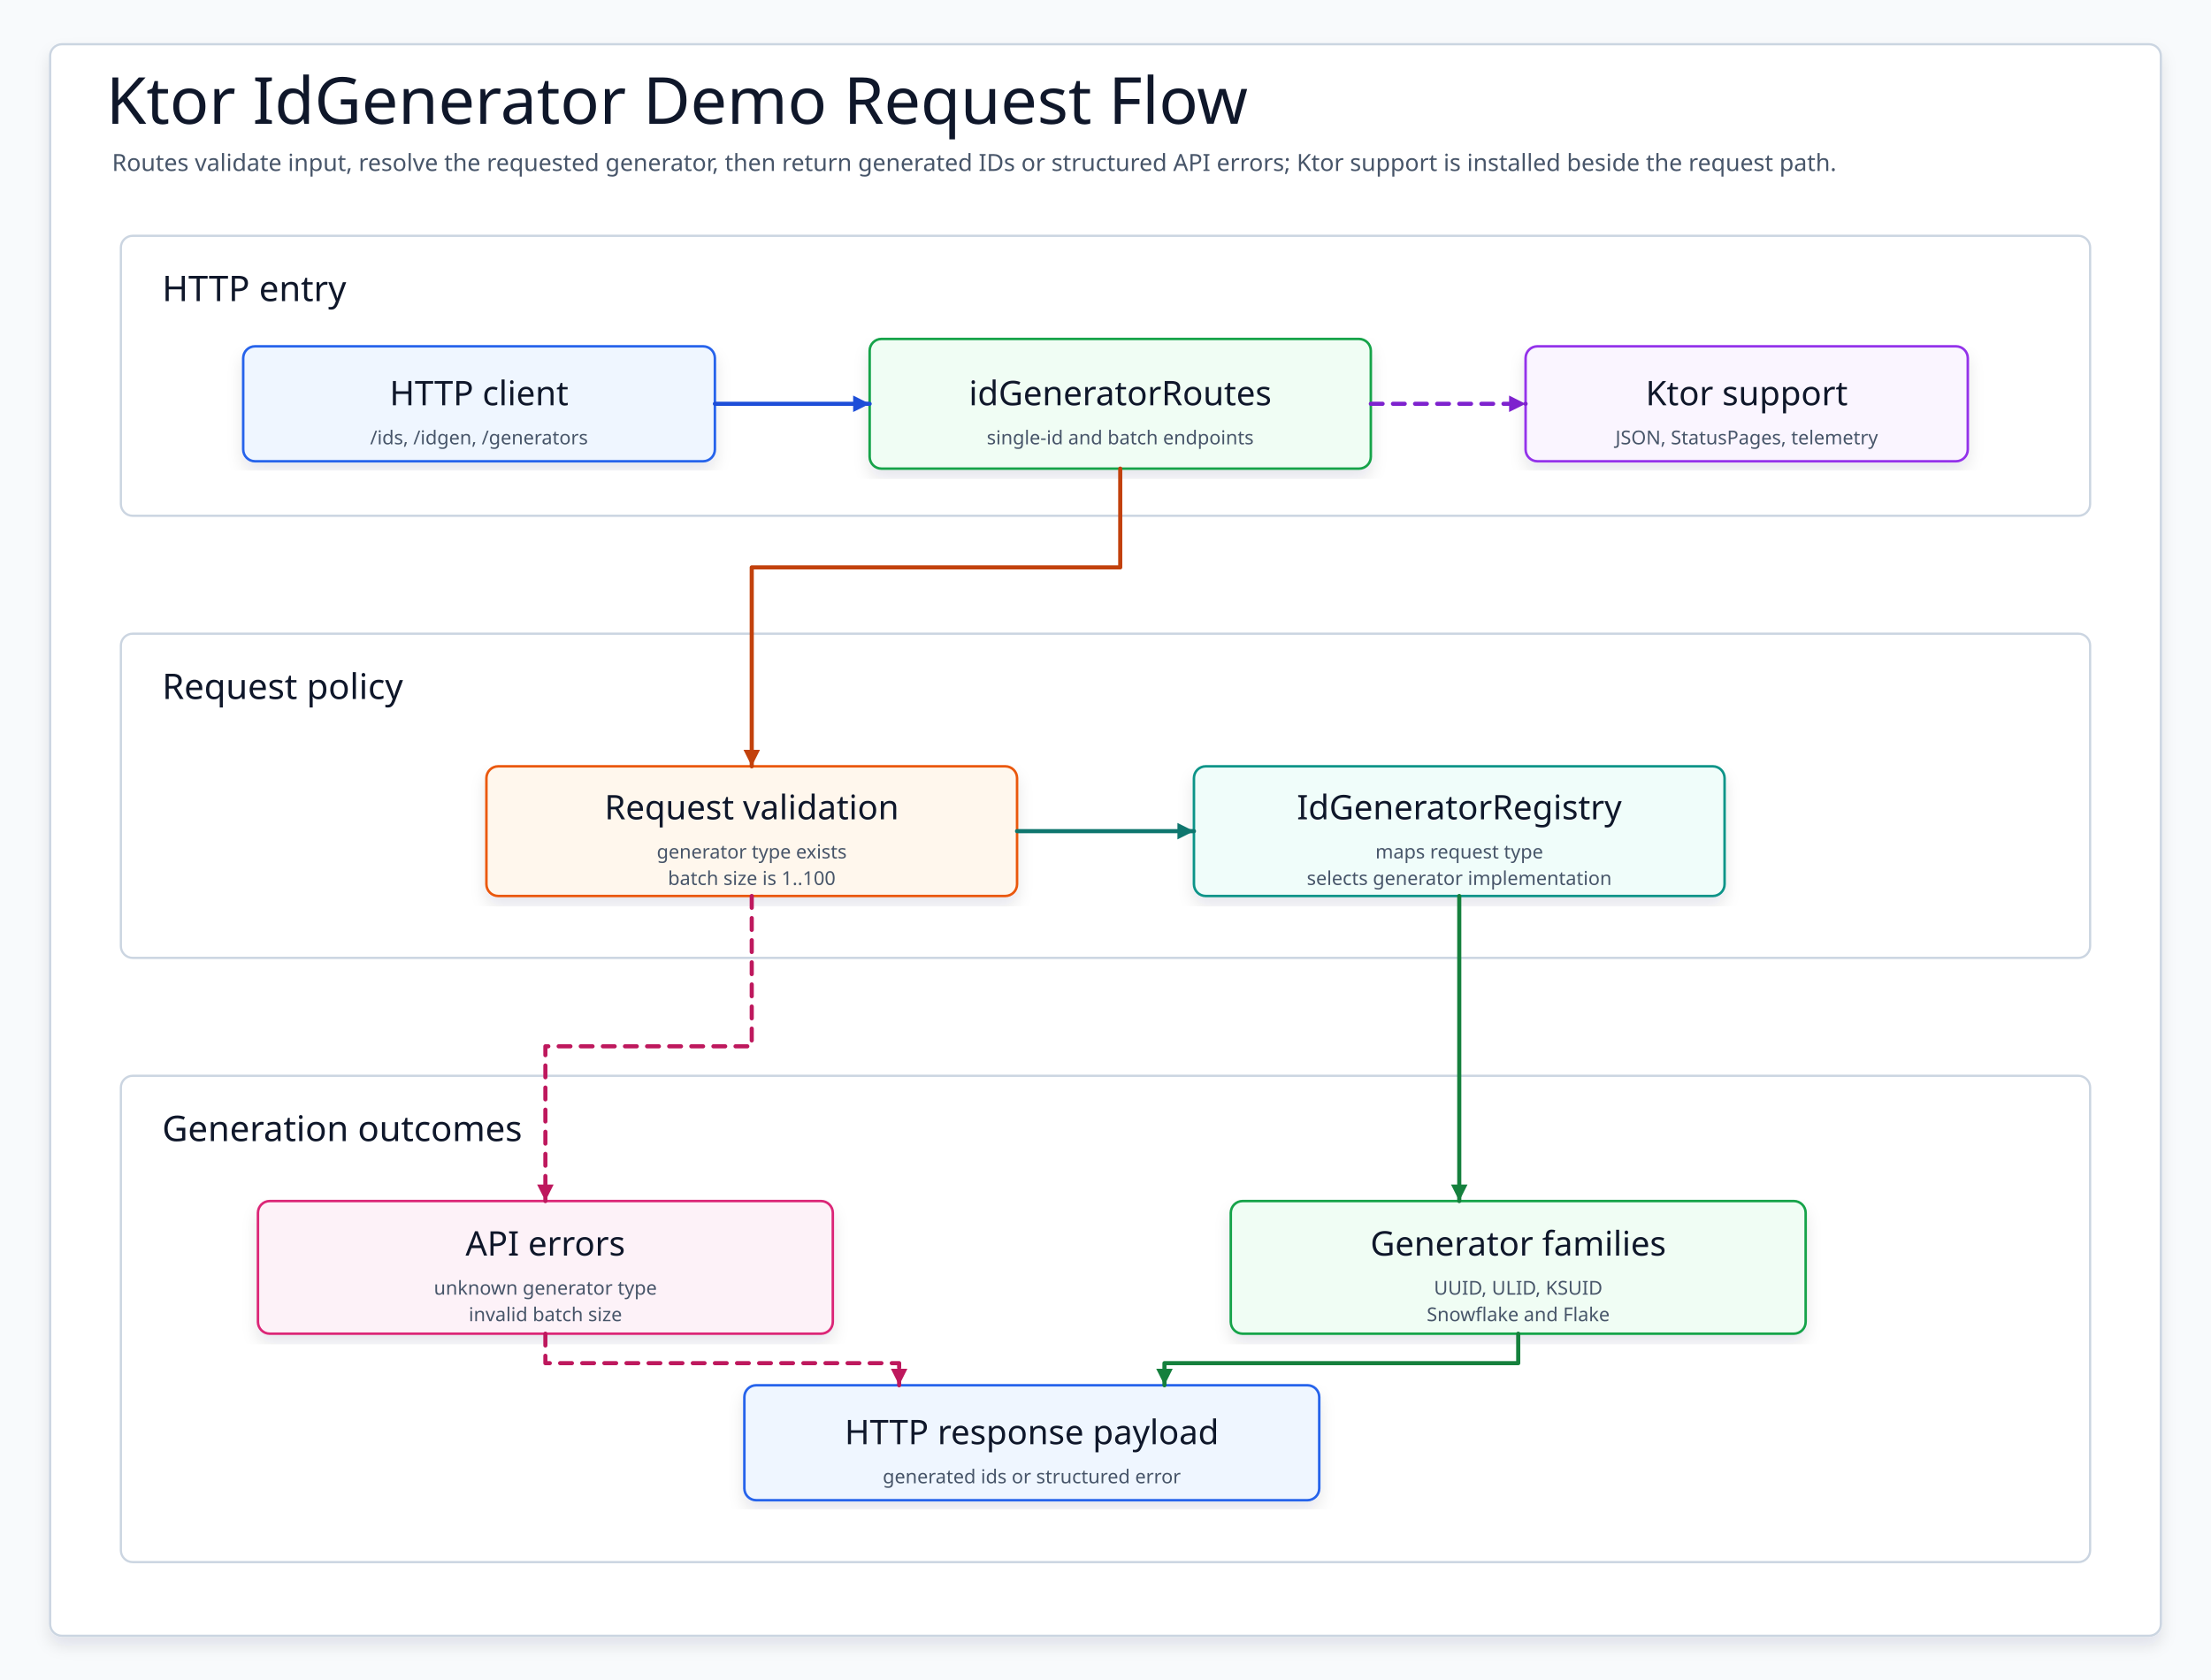
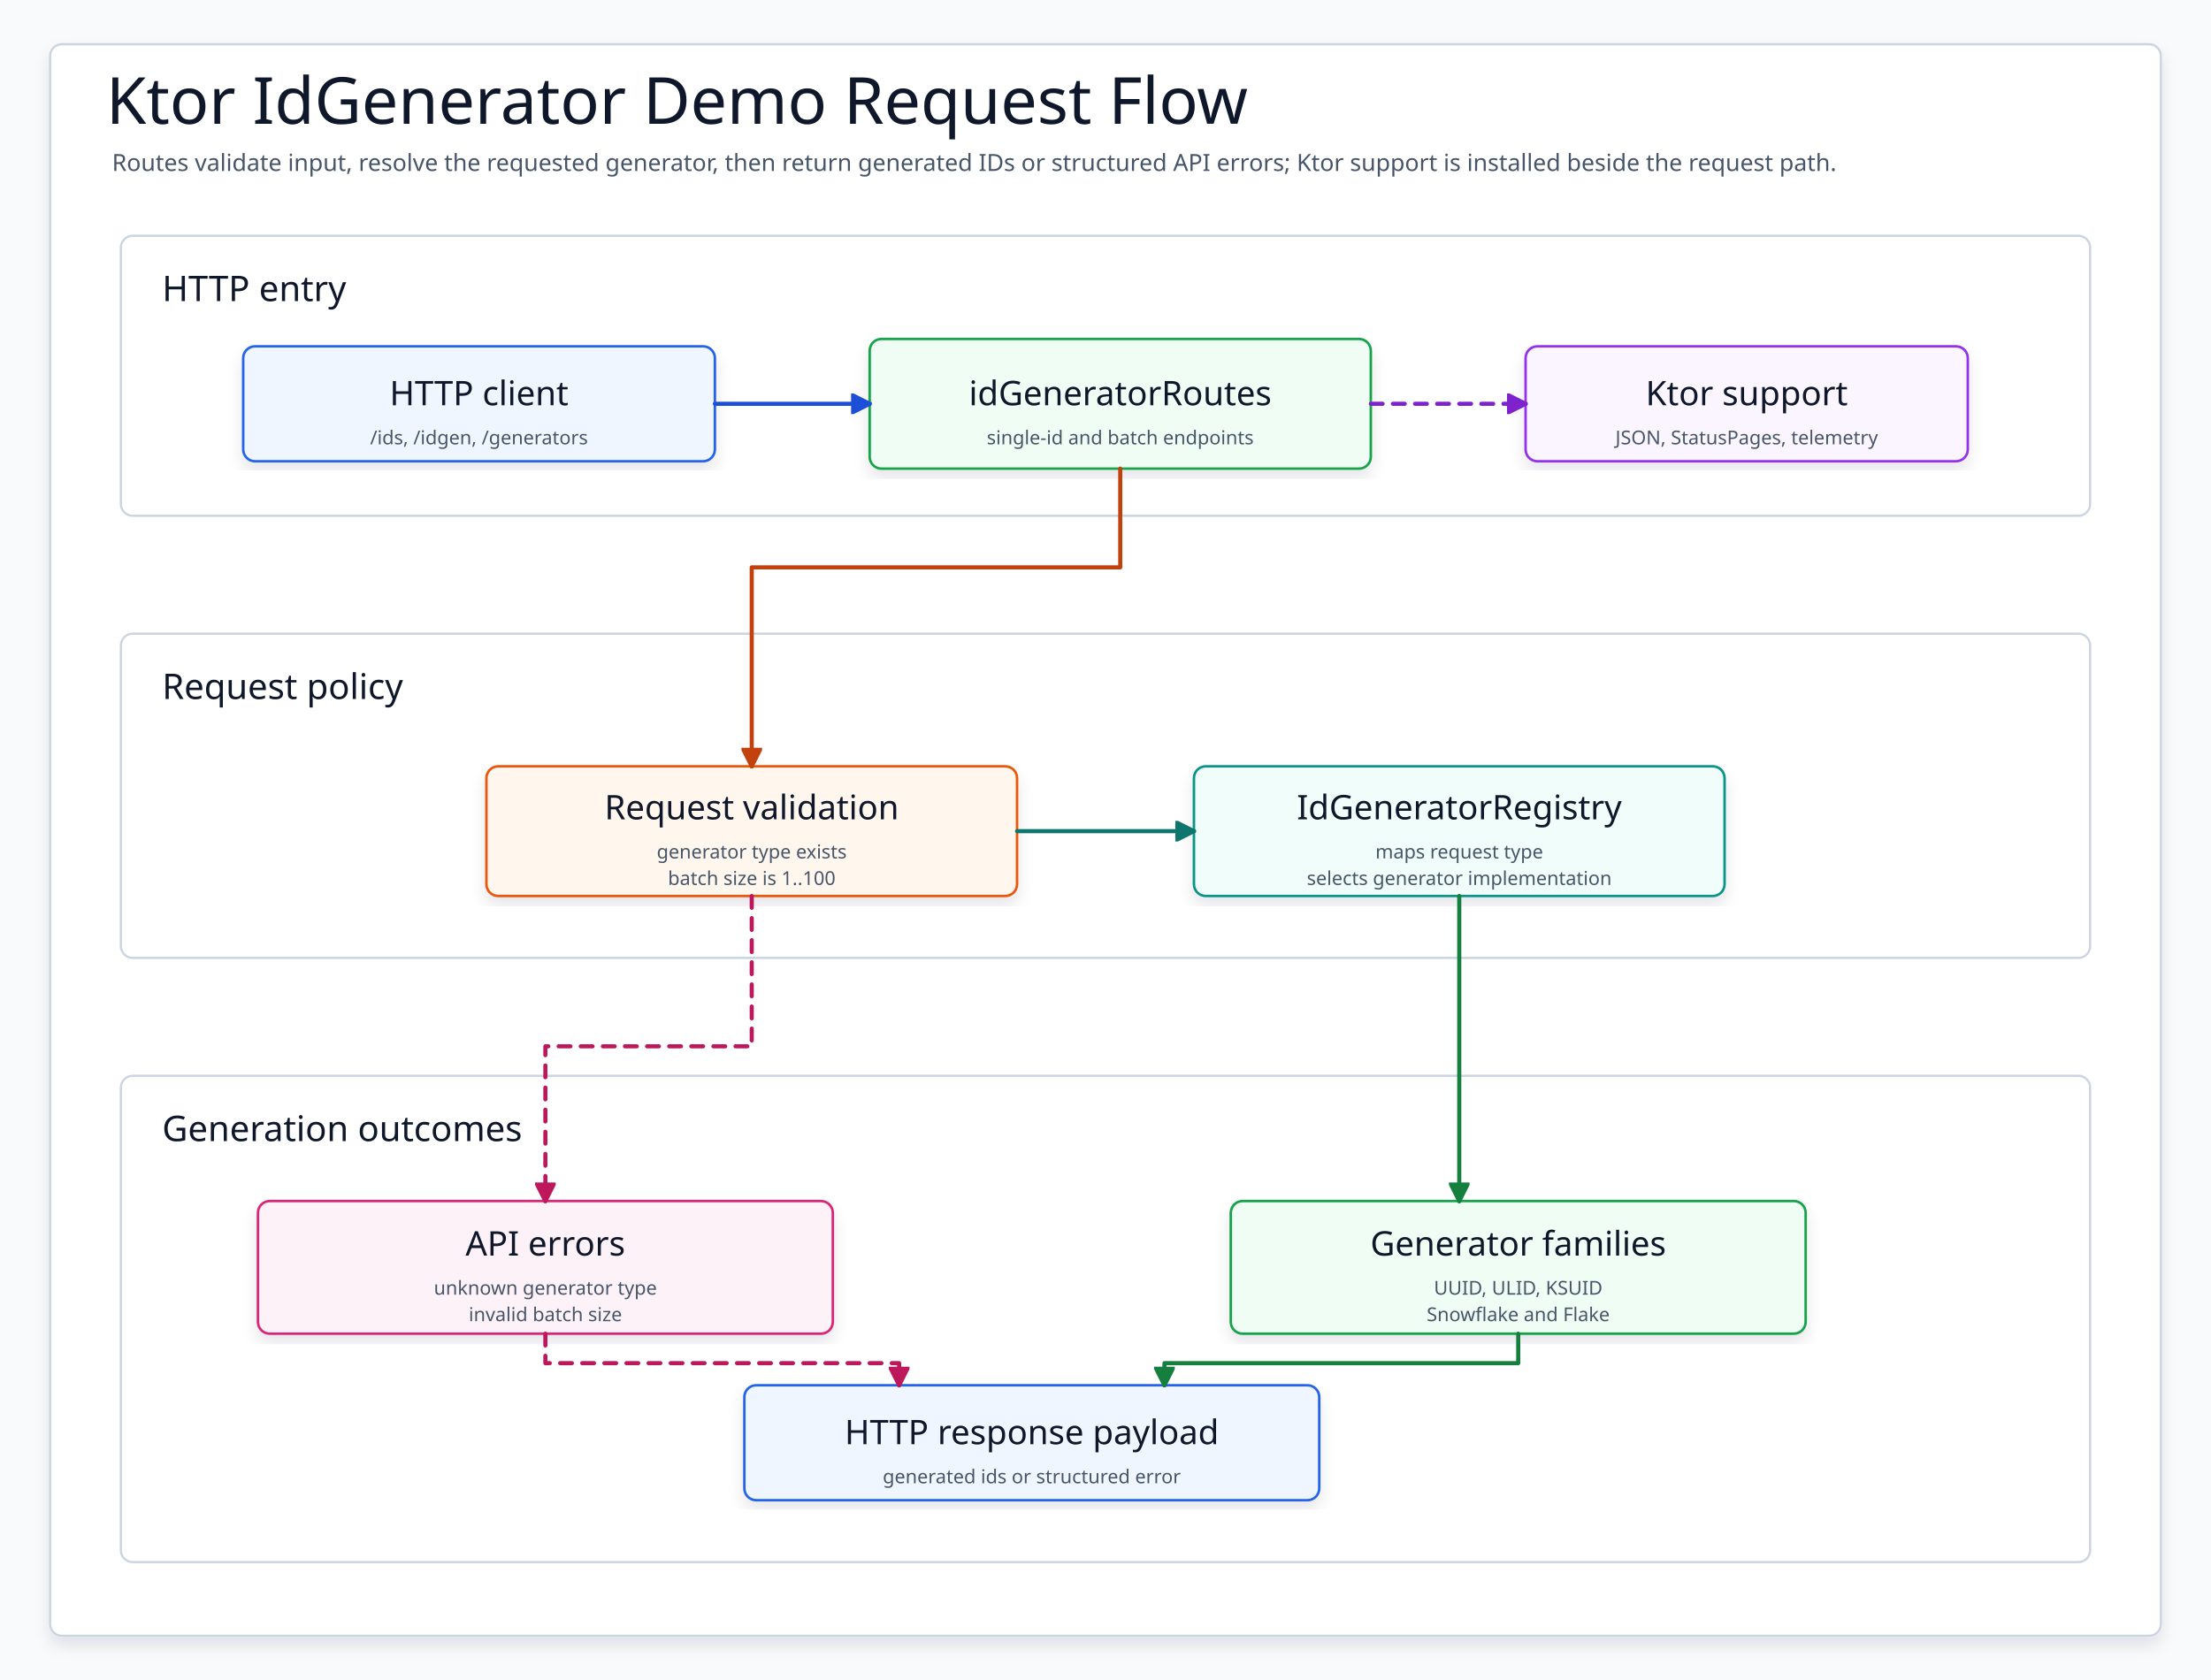
<svg xmlns="http://www.w3.org/2000/svg" data-intent="Show the demo architecture from HTTP routes through validation and IdGeneratorRegistry to concrete UUID/ULID/KSUID/Snowflake/Flake generators." data-evidence="examples/ktor/idgenerator-ktor-demo/README.md; examples/ktor/idgenerator-ktor-demo/src/main" data-source-read="examples/ktor/idgenerator-ktor-demo/README.md; examples/ktor/idgenerator-ktor-demo/src/main" width="1500" height="1140" viewBox="0 0 1500 1140" role="img" aria-label="Ktor IdGenerator Demo Request Flow">
  <defs>
    <filter id="shadow" x="-8%" y="-8%" width="116%" height="116%">
      <feDropShadow dx="0" dy="6" stdDeviation="5" flood-color="#0F172A" flood-opacity="0.10" />
    </filter>
-     <marker id="arrow" markerWidth="5" markerHeight="5" refX="4.5" refY="2.5" orient="auto" markerUnits="strokeWidth">
-       <path d="M 0.5 0.5 L 4.5 2.5 L 0.5 4.5 Z" fill="context-stroke" />
+     <marker id="arrow-gray" markerWidth="5" markerHeight="5" refX="4.5" refY="2.5" orient="auto" markerUnits="strokeWidth">
+       <path d="M 0.5 0.5 L 4.5 2.5 L 0.5 4.5 Z" fill="#4B5563" stroke="#4B5563" stroke-dasharray="none" style="stroke-dasharray:none" />
    </marker>
    <marker id="seqArrow-blue" markerWidth="5" markerHeight="5" refX="4.5" refY="2.5" orient="auto" markerUnits="strokeWidth">
-       <path d="M 0.5 0.5 L 4.5 2.5 L 0.5 4.5 Z" fill="#1D4ED8" />
+       <path d="M 0.5 0.5 L 4.5 2.5 L 0.5 4.5 Z" fill="#1D4ED8" stroke="#1D4ED8" stroke-dasharray="none" style="stroke-dasharray:none" />
    </marker>
    <marker id="seqArrow-green" markerWidth="5" markerHeight="5" refX="4.5" refY="2.5" orient="auto" markerUnits="strokeWidth">
-       <path d="M 0.5 0.5 L 4.5 2.5 L 0.5 4.5 Z" fill="#15803D" />
+       <path d="M 0.5 0.5 L 4.5 2.5 L 0.5 4.5 Z" fill="#15803D" stroke="#15803D" stroke-dasharray="none" style="stroke-dasharray:none" />
    </marker>
    <marker id="seqArrow-teal" markerWidth="5" markerHeight="5" refX="4.5" refY="2.5" orient="auto" markerUnits="strokeWidth">
-       <path d="M 0.5 0.5 L 4.5 2.5 L 0.5 4.5 Z" fill="#0F766E" />
+       <path d="M 0.5 0.5 L 4.5 2.5 L 0.5 4.5 Z" fill="#0F766E" stroke="#0F766E" stroke-dasharray="none" style="stroke-dasharray:none" />
    </marker>
    <marker id="seqArrow-amber" markerWidth="5" markerHeight="5" refX="4.5" refY="2.5" orient="auto" markerUnits="strokeWidth">
-       <path d="M 0.5 0.5 L 4.5 2.5 L 0.5 4.5 Z" fill="#C2410C" />
+       <path d="M 0.5 0.5 L 4.5 2.5 L 0.5 4.5 Z" fill="#C2410C" stroke="#C2410C" stroke-dasharray="none" style="stroke-dasharray:none" />
    </marker>
    <marker id="seqArrow-pink" markerWidth="5" markerHeight="5" refX="4.5" refY="2.5" orient="auto" markerUnits="strokeWidth">
-       <path d="M 0.5 0.5 L 4.5 2.5 L 0.5 4.5 Z" fill="#BE185D" />
+       <path d="M 0.5 0.5 L 4.5 2.5 L 0.5 4.5 Z" fill="#BE185D" stroke="#BE185D" stroke-dasharray="none" style="stroke-dasharray:none" />
    </marker>
    <marker id="seqArrow-purple" markerWidth="5" markerHeight="5" refX="4.5" refY="2.5" orient="auto" markerUnits="strokeWidth">
-       <path d="M 0.5 0.5 L 4.5 2.5 L 0.5 4.5 Z" fill="#7E22CE" />
+       <path d="M 0.5 0.5 L 4.5 2.5 L 0.5 4.5 Z" fill="#7E22CE" stroke="#7E22CE" stroke-dasharray="none" style="stroke-dasharray:none" />
    </marker>
    <marker id="seqArrow-gray" markerWidth="5" markerHeight="5" refX="4.5" refY="2.5" orient="auto" markerUnits="strokeWidth">
-       <path d="M 0.5 0.5 L 4.5 2.5 L 0.5 4.5 Z" fill="#4B5563" />
+       <path d="M 0.5 0.5 L 4.5 2.5 L 0.5 4.5 Z" fill="#4B5563" stroke="#4B5563" stroke-dasharray="none" style="stroke-dasharray:none" />
    </marker>
    <style>
    svg{font-family:"Architects Daughter","Comic Mono","Comic Sans MS",ui-sans-serif,system-ui,sans-serif}
    .canvas{fill:#F8FAFC}.frame{fill:#FFFFFF;stroke:#CBD5E1;stroke-width:1.5;filter:url(#shadow)}
    .title{font-family:"Architects Daughter";font-size:44px;fill:#0F172A}.subtitle{font-family:"Comic Mono";font-size:16px;fill:#475569}
    .panel{fill:#FFFFFF;stroke:#CBD5E1;stroke-width:1.5}.panelTitle{font-family:"Architects Daughter";font-size:24px;fill:#0F172A;paint-order:stroke;stroke:#fff;stroke-width:4px;stroke-linejoin:round}
    .card{filter:url(#shadow);stroke-width:1.7}.cardTitle{font-family:"Architects Daughter";font-size:23px;fill:#0F172A}.detail{font-family:"Comic Mono";font-size:13px;fill:#475569}
    .labelPill{fill:#FFFFFF;stroke:#CBD5E1;stroke-width:1.4}
-     .route{fill:none;stroke-width:2.8;stroke-linecap:round;stroke-linejoin:round;marker-end:url(#arrow)}
+     .route{fill:none;stroke-width:2.8;stroke-linecap:round;stroke-linejoin:round}
    .seq,.seqReturn{fill:none;stroke-width:2.8;stroke-linecap:round;stroke-linejoin:round}.seqReturn{stroke-dasharray:8 7}
    .dashed{stroke-dasharray:8 7}.lifeline{fill:none;stroke-width:2.4;stroke-linecap:round;stroke-linejoin:round}
  </style>
  </defs>
  <rect class="canvas" width="1500" height="1140" />
  <rect class="frame" x="34" y="30" width="1432" height="1080" rx="8" />
  <text class="title" x="72" y="84">Ktor IdGenerator Demo Request Flow</text>
  <text class="subtitle" x="76" y="116">Routes validate input, resolve the requested generator, then return generated IDs or structured API errors; Ktor support is installed beside the request path.</text>
  <g>
    <rect class="panel" x="82" y="160" width="1336" height="190" rx="8" />
    <text class="panelTitle" x="110" y="196" dominant-baseline="middle">HTTP entry</text>
  </g>
  <g>
    <rect class="panel" x="82" y="430" width="1336" height="220" rx="8" />
    <text class="panelTitle" x="110" y="466" dominant-baseline="middle">Request policy</text>
  </g>
  <g>
    <rect class="panel" x="82" y="730" width="1336" height="330" rx="8" />
    <text class="panelTitle" x="110" y="766" dominant-baseline="middle">Generation outcomes</text>
  </g>
  <g id="client">
    <rect class="card" x="165" y="235" width="320" height="78" rx="8" fill="#EFF6FF" stroke="#2563EB" />
    <text class="cardTitle" x="325" y="267" text-anchor="middle" dominant-baseline="middle">HTTP client</text>
    <text class="detail" x="325" y="297" text-anchor="middle" dominant-baseline="middle">/ids, /idgen, /generators</text>
  </g>
  <g id="routes">
    <rect class="card" x="590" y="230" width="340" height="88" rx="8" fill="#F0FDF4" stroke="#16A34A" />
    <text class="cardTitle" x="760" y="267" text-anchor="middle" dominant-baseline="middle">idGeneratorRoutes</text>
    <text class="detail" x="760" y="297" text-anchor="middle" dominant-baseline="middle">single-id and batch endpoints</text>
  </g>
  <g id="support">
    <rect class="card" x="1035" y="235" width="300" height="78" rx="8" fill="#FAF5FF" stroke="#9333EA" />
    <text class="cardTitle" x="1185" y="267" text-anchor="middle" dominant-baseline="middle">Ktor support</text>
    <text class="detail" x="1185" y="297" text-anchor="middle" dominant-baseline="middle">JSON, StatusPages, telemetry</text>
  </g>
  <g id="validation">
    <rect class="card" x="330" y="520" width="360" height="88" rx="8" fill="#FFF7ED" stroke="#EA580C" />
    <text class="cardTitle" x="510" y="548" text-anchor="middle" dominant-baseline="middle">Request validation</text>
    <text class="detail" x="510" y="578" text-anchor="middle" dominant-baseline="middle">generator type exists</text>
    <text class="detail" x="510" y="596" text-anchor="middle" dominant-baseline="middle">batch size is 1..100</text>
  </g>
  <g id="registry">
    <rect class="card" x="810" y="520" width="360" height="88" rx="8" fill="#F0FDFA" stroke="#0D9488" />
    <text class="cardTitle" x="990" y="548" text-anchor="middle" dominant-baseline="middle">IdGeneratorRegistry</text>
    <text class="detail" x="990" y="578" text-anchor="middle" dominant-baseline="middle">maps request type</text>
    <text class="detail" x="990" y="596" text-anchor="middle" dominant-baseline="middle">selects generator implementation</text>
  </g>
  <g id="errors">
    <rect class="card" x="175" y="815" width="390" height="90" rx="8" fill="#FDF2F8" stroke="#DB2777" />
    <text class="cardTitle" x="370" y="844" text-anchor="middle" dominant-baseline="middle">API errors</text>
    <text class="detail" x="370" y="874" text-anchor="middle" dominant-baseline="middle">unknown generator type</text>
    <text class="detail" x="370" y="892" text-anchor="middle" dominant-baseline="middle">invalid batch size</text>
  </g>
  <g id="generators">
    <rect class="card" x="835" y="815" width="390" height="90" rx="8" fill="#F0FDF4" stroke="#16A34A" />
    <text class="cardTitle" x="1030" y="844" text-anchor="middle" dominant-baseline="middle">Generator families</text>
    <text class="detail" x="1030" y="874" text-anchor="middle" dominant-baseline="middle">UUID, ULID, KSUID</text>
    <text class="detail" x="1030" y="892" text-anchor="middle" dominant-baseline="middle">Snowflake and Flake</text>
  </g>
  <g id="response">
    <rect class="card" x="505" y="940" width="390" height="78" rx="8" fill="#EFF6FF" stroke="#2563EB" />
    <text class="cardTitle" x="700" y="972" text-anchor="middle" dominant-baseline="middle">HTTP response payload</text>
    <text class="detail" x="700" y="1002" text-anchor="middle" dominant-baseline="middle">generated ids or structured error</text>
  </g>
-   <path class="route" data-from="client" data-to="routes" d="M485 274 L590 274" stroke="#1D4ED8" />
-   <path class="route dashed" data-from="routes" data-to="support" d="M930 274 L1035 274" stroke="#7E22CE" />
-   <path class="route" data-from="routes" data-to="validation" d="M760 318 L760 385 L510 385 L510 520" stroke="#C2410C" />
-   <path class="route" data-from="validation" data-to="registry" d="M690 564 L810 564" stroke="#0F766E" />
-   <path class="route dashed" data-from="validation" data-to="errors" d="M510 608 L510 710 L370 710 L370 815" stroke="#BE185D" />
-   <path class="route" data-from="registry" data-to="generators" d="M990 608 L990 815" stroke="#15803D" />
-   <path class="route dashed" data-from="errors" data-to="response" d="M370 905 L370 925 L610 925 L610 940" stroke="#BE185D" />
-   <path class="route" data-from="generators" data-to="response" d="M1030 905 L1030 925 L790 925 L790 940" stroke="#15803D" />
+   <path class="route" data-from="client" data-to="routes" d="M485 274 L590 274" stroke="#1D4ED8" marker-end="url(#seqArrow-blue)" />
+   <path class="route dashed" data-from="routes" data-to="support" d="M930 274 L1035 274" stroke="#7E22CE" marker-end="url(#seqArrow-purple)" />
+   <path class="route" data-from="routes" data-to="validation" d="M760 318 L760 385 L510 385 L510 520" stroke="#C2410C" marker-end="url(#seqArrow-amber)" />
+   <path class="route" data-from="validation" data-to="registry" d="M690 564 L810 564" stroke="#0F766E" marker-end="url(#seqArrow-teal)" />
+   <path class="route dashed" data-from="validation" data-to="errors" d="M510 608 L510 710 L370 710 L370 815" stroke="#BE185D" marker-end="url(#seqArrow-pink)" />
+   <path class="route" data-from="registry" data-to="generators" d="M990 608 L990 815" stroke="#15803D" marker-end="url(#seqArrow-green)" />
+   <path class="route dashed" data-from="errors" data-to="response" d="M370 905 L370 925 L610 925 L610 940" stroke="#BE185D" marker-end="url(#seqArrow-pink)" />
+   <path class="route" data-from="generators" data-to="response" d="M1030 905 L1030 925 L790 925 L790 940" stroke="#15803D" marker-end="url(#seqArrow-green)" />
</svg>
